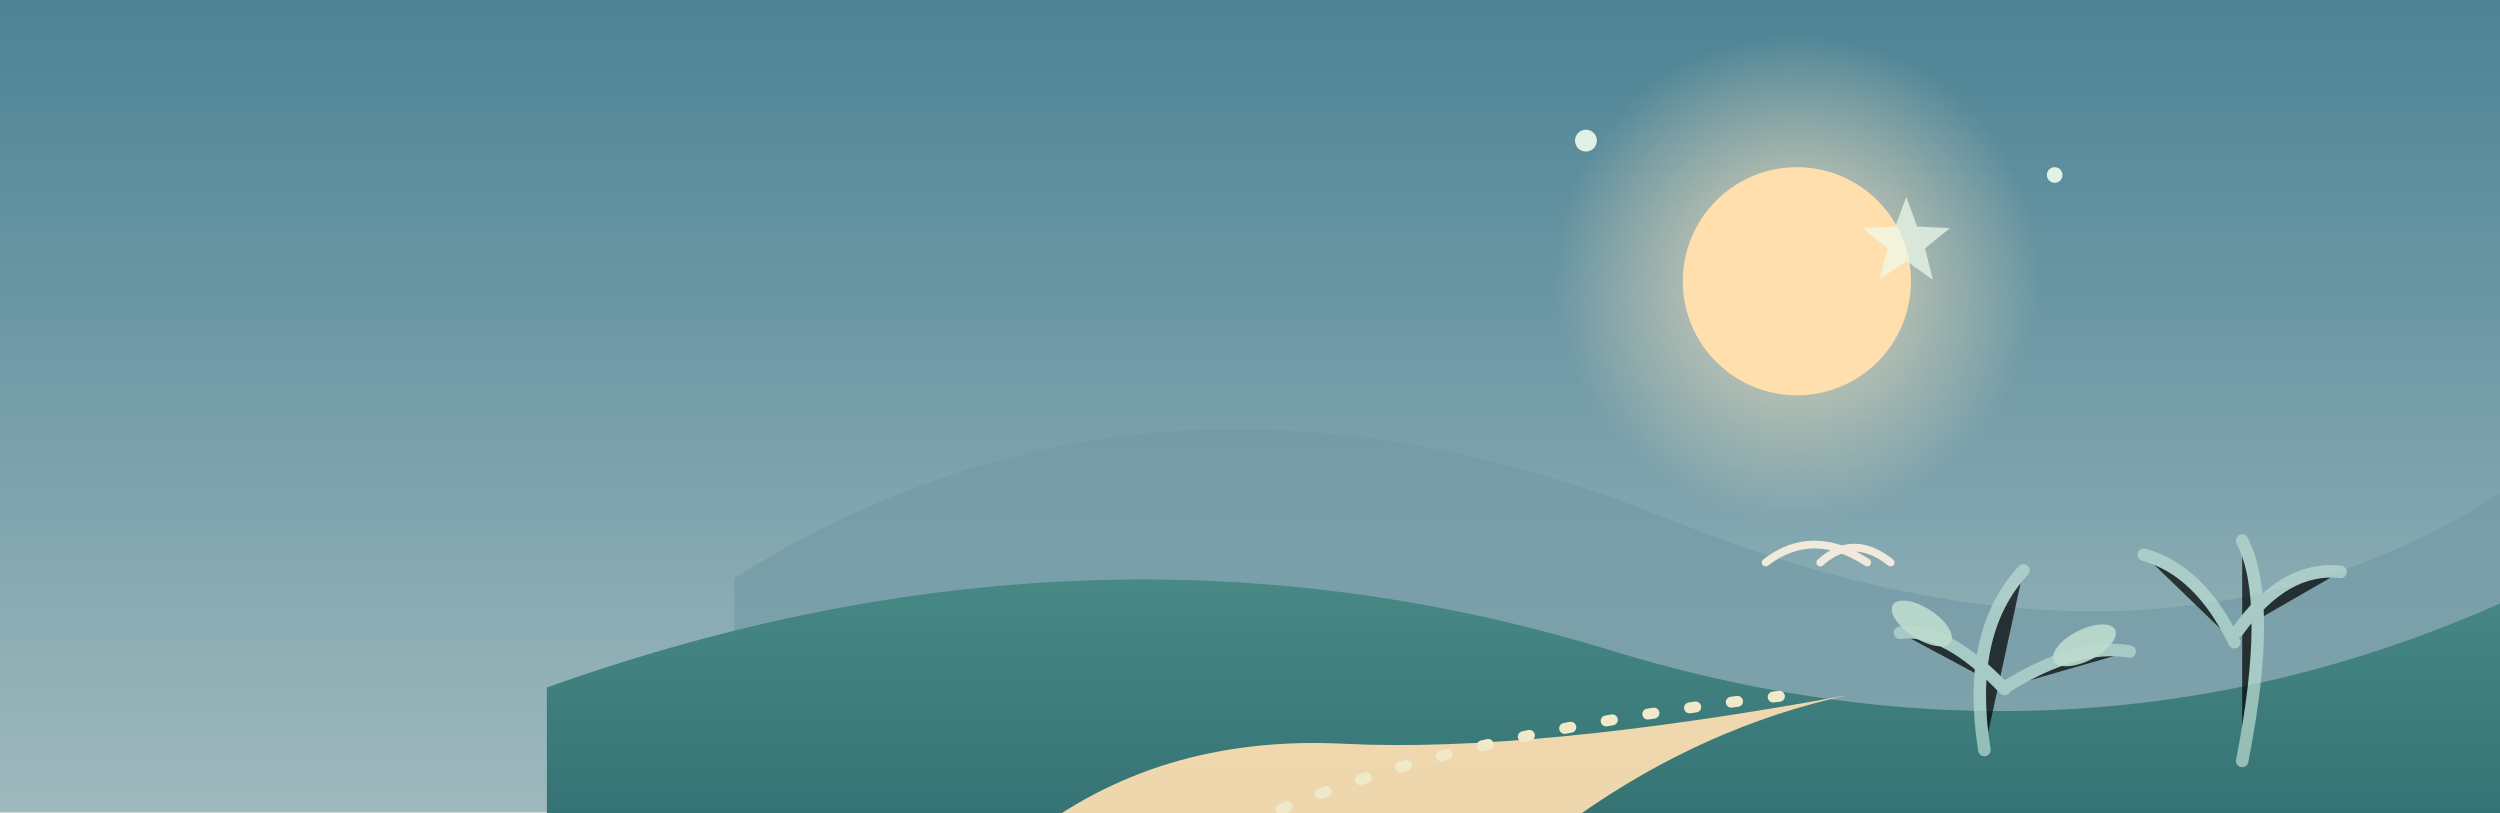
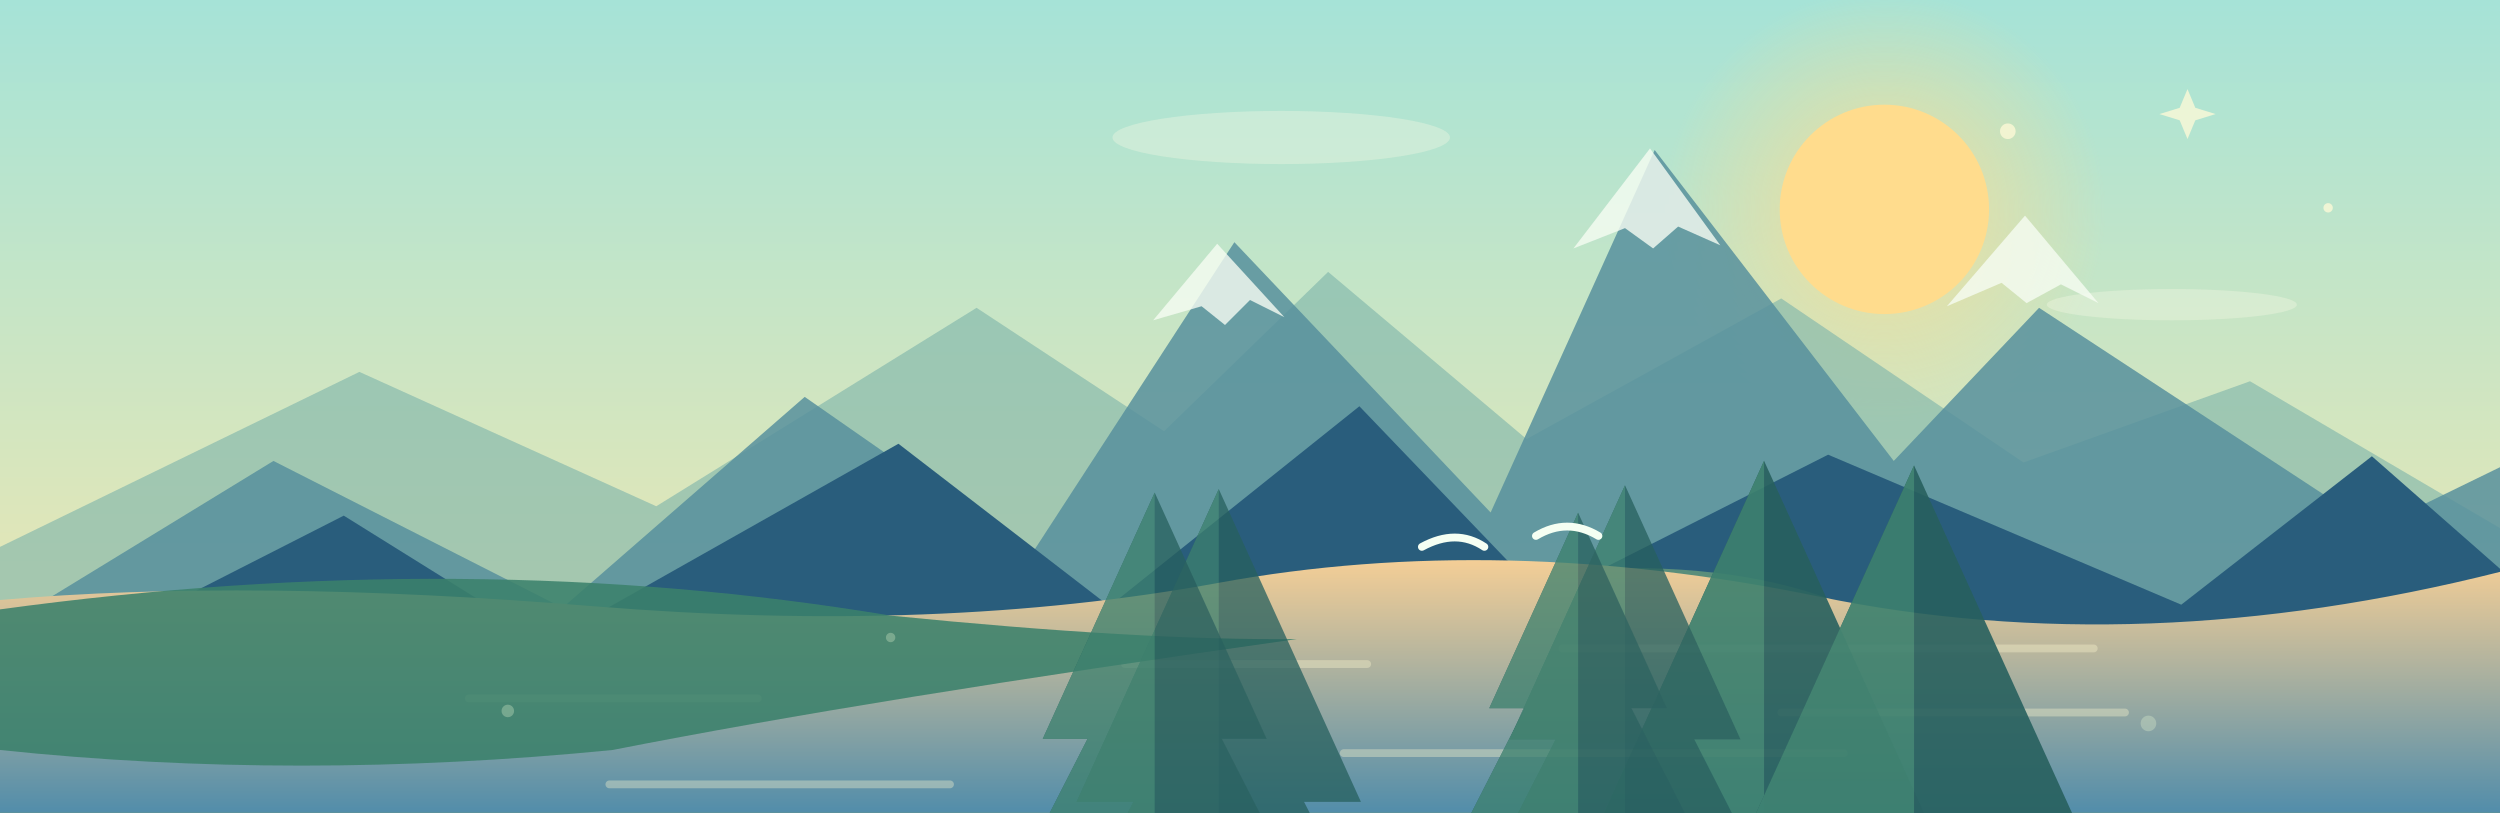
- <svg xmlns="http://www.w3.org/2000/svg" viewBox="0 0 1600 520" width="1600" height="520" role="img" aria-label="Paisaje de amanecer cálido">
+ <svg xmlns="http://www.w3.org/2000/svg" viewBox="0 0 1600 520" width="1600" height="520" role="img" aria-label="Amanecer luminoso entre montañas y lago">
  <defs>
-     <linearGradient id="sky" x2="0" y2="1">
-       <stop stop-color="#4c8395" />
-       <stop offset="1" stop-color="#9fb9bd" />
+     <linearGradient id="sky" x1="0" y1="0" x2="0" y2="1">
+       <stop stop-color="#a6e3d7" />
+       <stop offset="1" stop-color="#fce8aa" />
    </linearGradient>
-     <linearGradient id="hill" x2="0" y2="1">
-       <stop stop-color="#498b87" />
-       <stop offset="1" stop-color="#316d70" />
+     <linearGradient id="water" x1="0" y1="0" x2="0" y2="1">
+       <stop stop-color="#f4ce96" />
+       <stop offset="1" stop-color="#528daa" />
    </linearGradient>
-     <radialGradient id="glow">
-       <stop stop-color="#fae4bf" stop-opacity=".86" />
-       <stop offset="1" stop-color="#fae4bf" stop-opacity="0" />
+     <linearGradient id="earth" x1="0" y1="0" x2="0" y2="1">
+       <stop stop-color="#75a97b" />
+       <stop offset="1" stop-color="#3b816b" />
+     </linearGradient>
+     <radialGradient id="halo">
+       <stop stop-color="#ffdc8d" stop-opacity=".8" />
+       <stop offset="1" stop-color="#ffdc8d" stop-opacity="0" />
    </radialGradient>
-     <filter id="blur">
-       <feGaussianBlur stdDeviation="18" />
-     </filter>
+     <symbol id="pine" viewBox="-30 -120 60 160">
+       <path d="M-4 32V-20H4V32Z" fill="#385c57" />
+       <path d="M0-115L-35-38H-21L-45 9H45L21-38H35Z" fill="#275f5d" />
+       <path d="M0-115L-35-38H-21L-45 9H0Z" fill="#3c806d" />
+     </symbol>
  </defs>
-   <path fill="url(#sky)" d="M0 0h1600v520H0z" />
-   <circle cx="1150" cy="177" r="155" fill="url(#glow)" />
-   <circle cx="1150" cy="180" r="73" fill="#ffdfae" />
-   <path d="M470 370Q740 200 1070 333T1630 295V530H470Z" fill="#7299a5" opacity=".66" />
-   <path d="M350 440Q700 315 1030 416T1660 357V560H350Z" fill="url(#hill)" />
-   <g stroke="#badbd1" stroke-width="8" stroke-linecap="round" opacity=".7">
-     <path d="M1270 480q-12-75 25-115m-12 76q-38-40-67-36m67 35q47-29 80-23" />
-     <path d="M1435 487q20-102 0-141m-5 65q-22-46-58-56m60 49q30-42 66-38" />
+   <rect width="1600" height="520" fill="url(#sky)" />
+   <circle cx="1206" cy="134" r="142" fill="url(#halo)" />
+   <circle cx="1206" cy="134" r="67" fill="#ffdc8d" />
+   <g opacity=".76" fill="#fffad7">
+     <circle cx="1285" cy="84" r="5" />
+     <circle cx="1490" cy="133" r="3" />
+     <path d="M1400 57l5 12 13 4-13 4-5 12-5-12-13-4 13-4z" />
  </g>
-   <g fill="#bedbce" opacity=".9">
-     <ellipse cx="1230" cy="399" rx="22" ry="10" transform="rotate(33 1230 399)" />
-     <ellipse cx="1334" cy="413" rx="22" ry="10" transform="rotate(-27 1334 413)" />
+   <g opacity=".35" fill="#f7f8e4">
+     <ellipse cx="820" cy="88" rx="108" ry="17" />
+     <ellipse cx="1390" cy="195" rx="80" ry="10" />
  </g>
-   <g opacity=".92">
-     <path d="M655 538Q740 470 860 476T1182 445Q1091 465 1010 522T890 580Z" fill="#ffdfb2" />
-     <path d="M820 518Q933 469 1144 445" fill="none" stroke="#fff3d1" stroke-width="7" stroke-linecap="round" stroke-dasharray="4 23" />
-     <g fill="#ecfaeb">
-       <path d="M1220 126l7 19 21 1-16 13 5 20-17-12-17 12 5-20-16-13 21-1z" opacity=".78" />
-       <circle cx="1015" cy="90" r="7" />
-       <circle cx="1315" cy="112" r="5" />
-     </g>
-     <path d="M1130 360q30-23 65 0M1165 360q21-19 45 0" fill="none" stroke="#faefe0" stroke-width="5" stroke-linecap="round" />
+   <path d="M0 350L230 238 420 324 625 197 745 276 850 174 977 281 1140 191 1295 296 1440 244 1600 338V520H0Z" fill="#80b5ab" opacity=".64" />
+   <path d="M0 402L175 295 360 389 515 254 660 355 790 155 954 328 1059 96 1212 295 1305 197 1520 338 1600 299V520H0Z" fill="#568f9c" opacity=".84" />
+   <path d="M0 442L220 330 350 411 575 284 710 388 870 260 988 383 1170 291 1396 387 1518 292 1600 364V520H0Z" fill="#295d7c" />
+   <g fill="#f6fcf3" opacity=".8">
+     <path d="M738 205l41-49 43 47-22-11-16 16-15-12z" />
+     <path d="M1007 159l49-64 45 62-27-12-16 14-18-13z" />
+     <path d="M1246 196l50-58 47 56-24-12-22 12-16-13z" />
+   </g>
+   <path d="M0 407Q218 352 400 410T820 400T1190 391T1600 405V520H0Z" fill="#75a97b" opacity=".65" />
+   <path d="M0 384Q160 370 380 388T780 373T1165 382T1600 366V520H0Z" fill="url(#water)" />
+   <g opacity=".35" stroke="#fff9d1" stroke-width="5" stroke-linecap="round">
+     <path d="M720 425h155M1000 415h340M1140 456h220M860 482h320M300 447h185M390 502h218" />
+   </g>
+   <path d="M0 390Q300 349 570 394Q730 410 830 409Q560 447 392 480Q190 500 0 480Z" fill="#3b816b" opacity=".87" />
+   <g opacity=".94">
+     <use href="#pine" transform="translate(49 273) scale(1.35)" opacity="0.95" />
+     <use href="#pine" transform="translate(140 300) scale(0.8)" opacity="0.8" />
+     <use href="#pine" transform="translate(235 305) scale(0.63)" opacity="0.8" />
+     <use href="#pine" transform="translate(345 280) scale(1.1)" opacity="0.95" />
+     <use href="#pine" transform="translate(520 300) scale(0.65)" opacity="0.8" />
+     <use href="#pine" transform="translate(610 320) scale(0.5)" opacity="0.8" />
+     <use href="#pine" transform="translate(1190 280) scale(0.72)" opacity="0.95" />
+     <use href="#pine" transform="translate(1350 260) scale(1.23)" opacity="0.8" />
+     <use href="#pine" transform="translate(1470 276) scale(0.95)" opacity="0.8" />
+     <use href="#pine" transform="translate(1550 258) scale(1.4)" opacity="0.95" />
+   </g>
+   <path d="M910 350q22-12 40 0m33-7q20-12 40 0" fill="none" stroke="#f5fff3" stroke-width="5" stroke-linecap="round" />
+   <g opacity=".3" fill="#e8f9d5">
+     <circle cx="1375" cy="463" r="5" />
+     <circle cx="325" cy="455" r="4" />
+     <circle cx="570" cy="408" r="3" />
  </g>
</svg>
